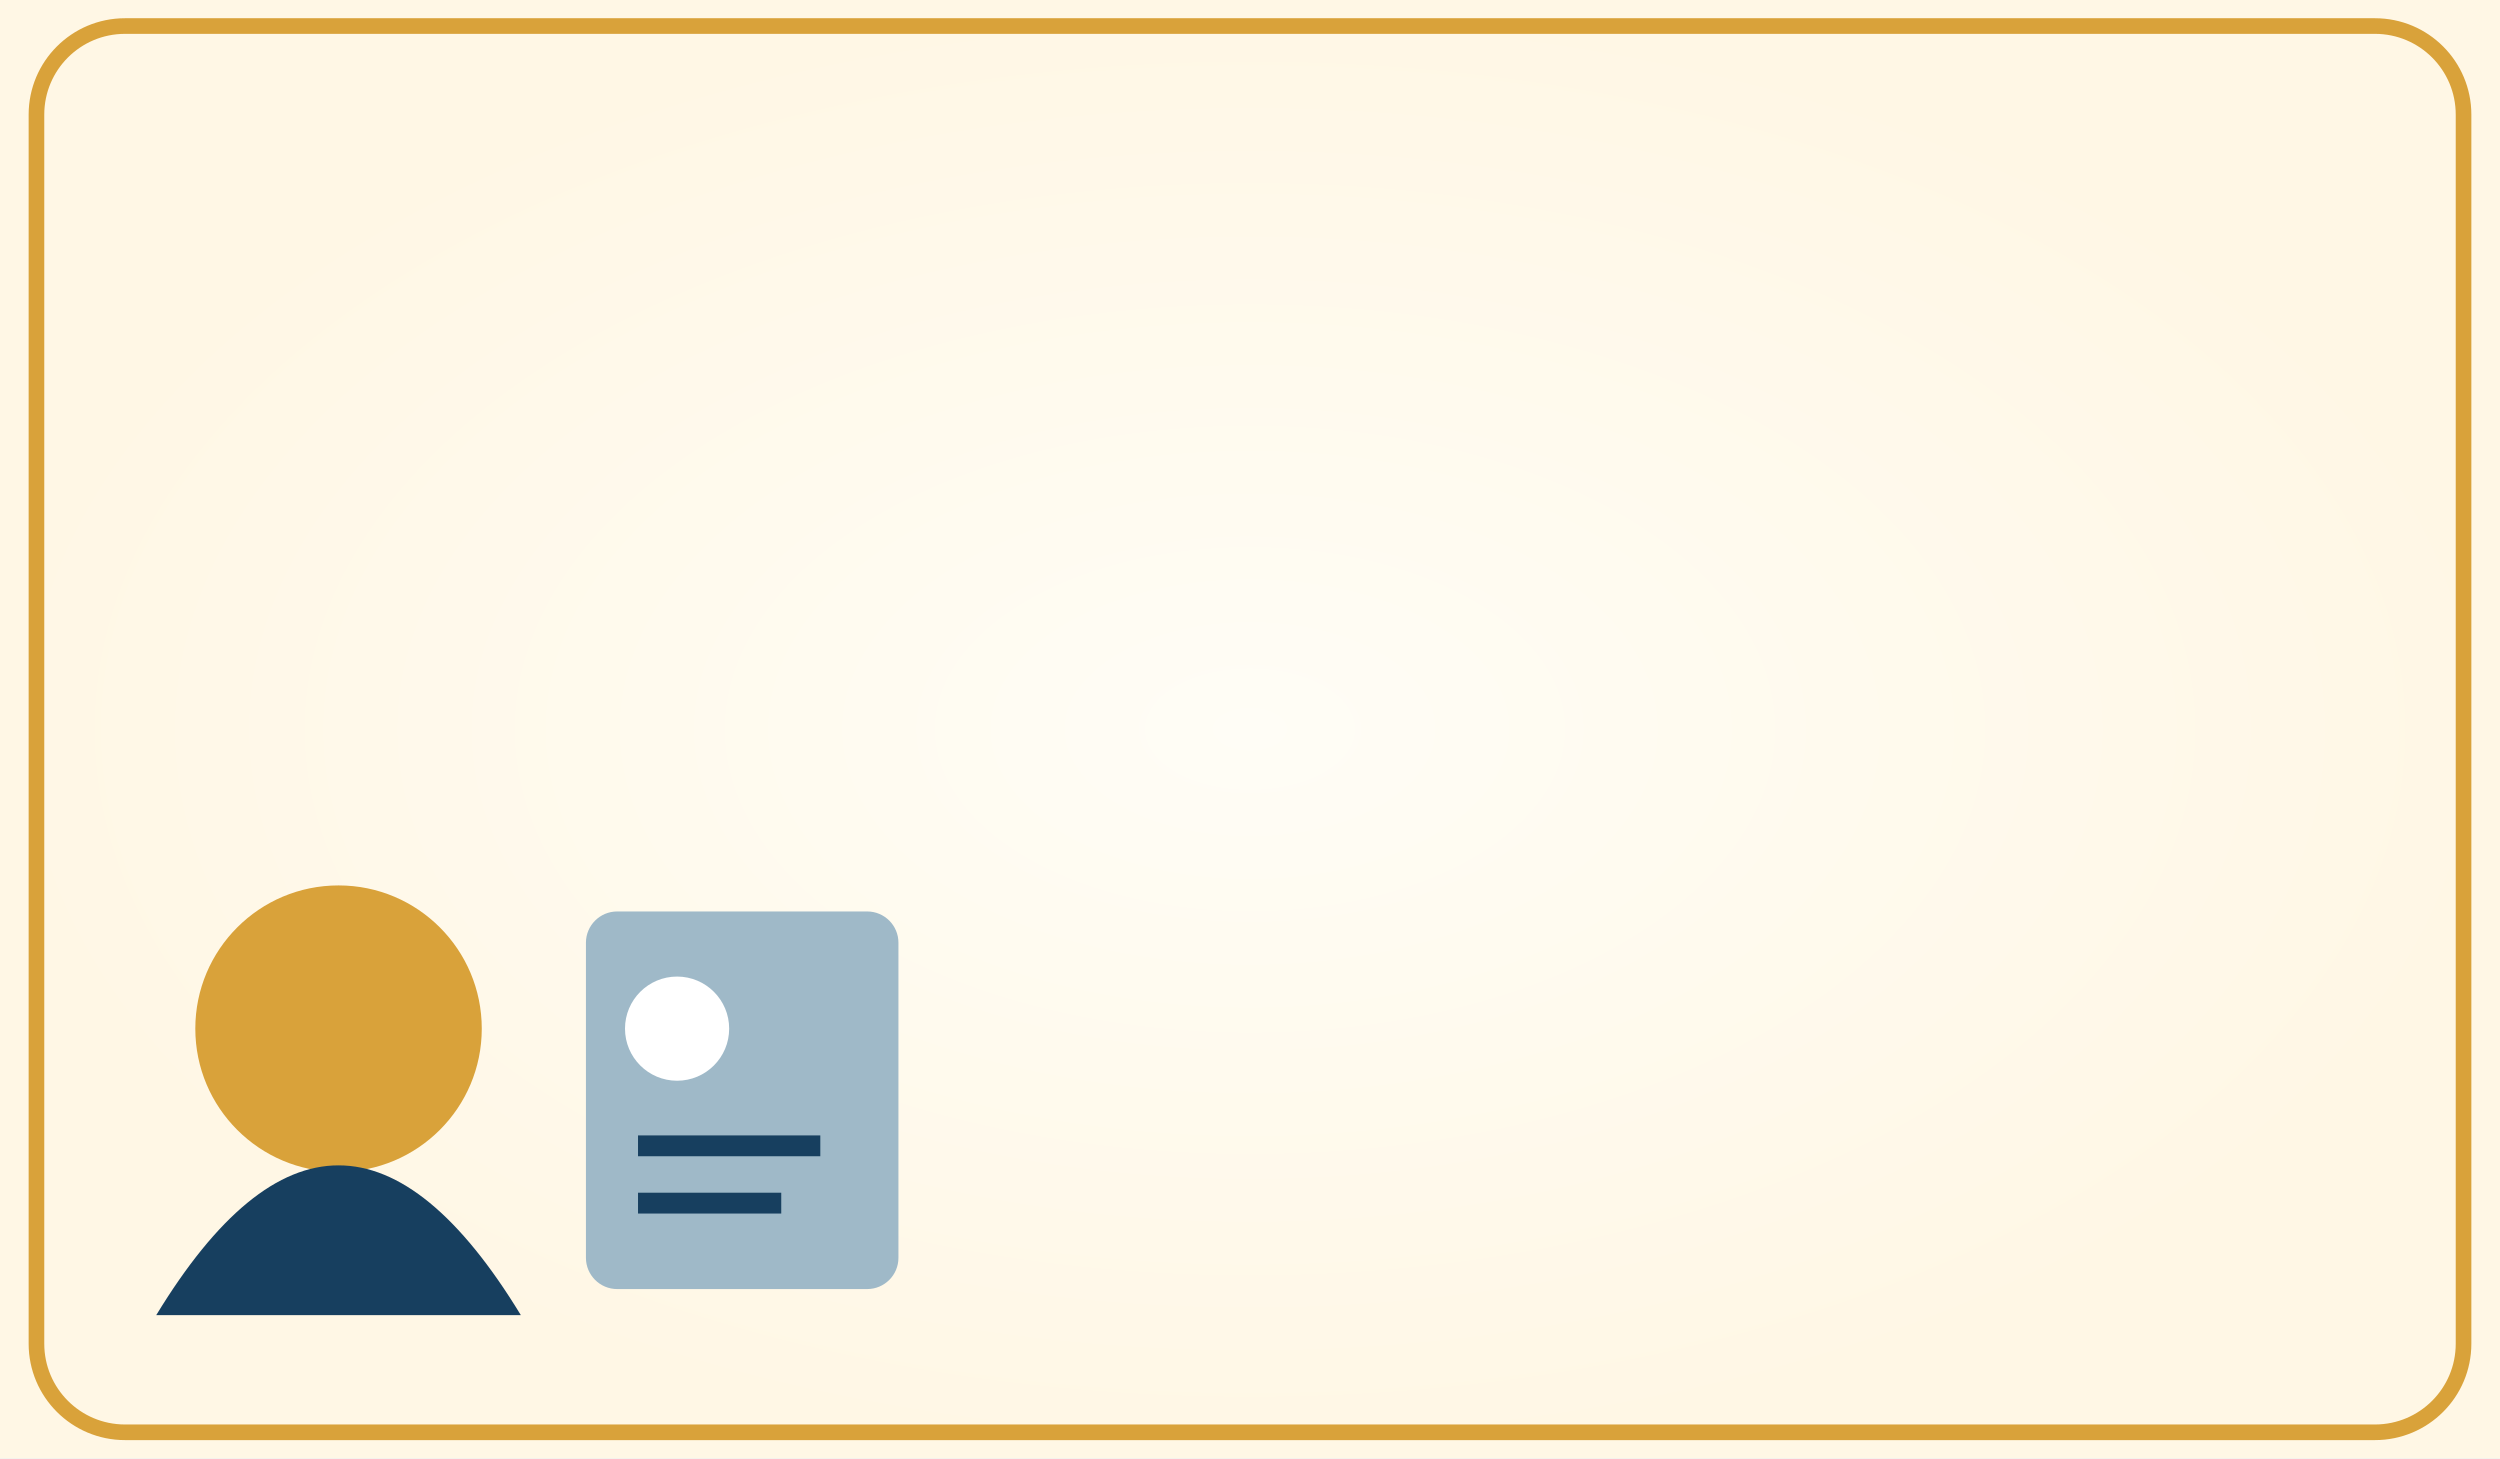
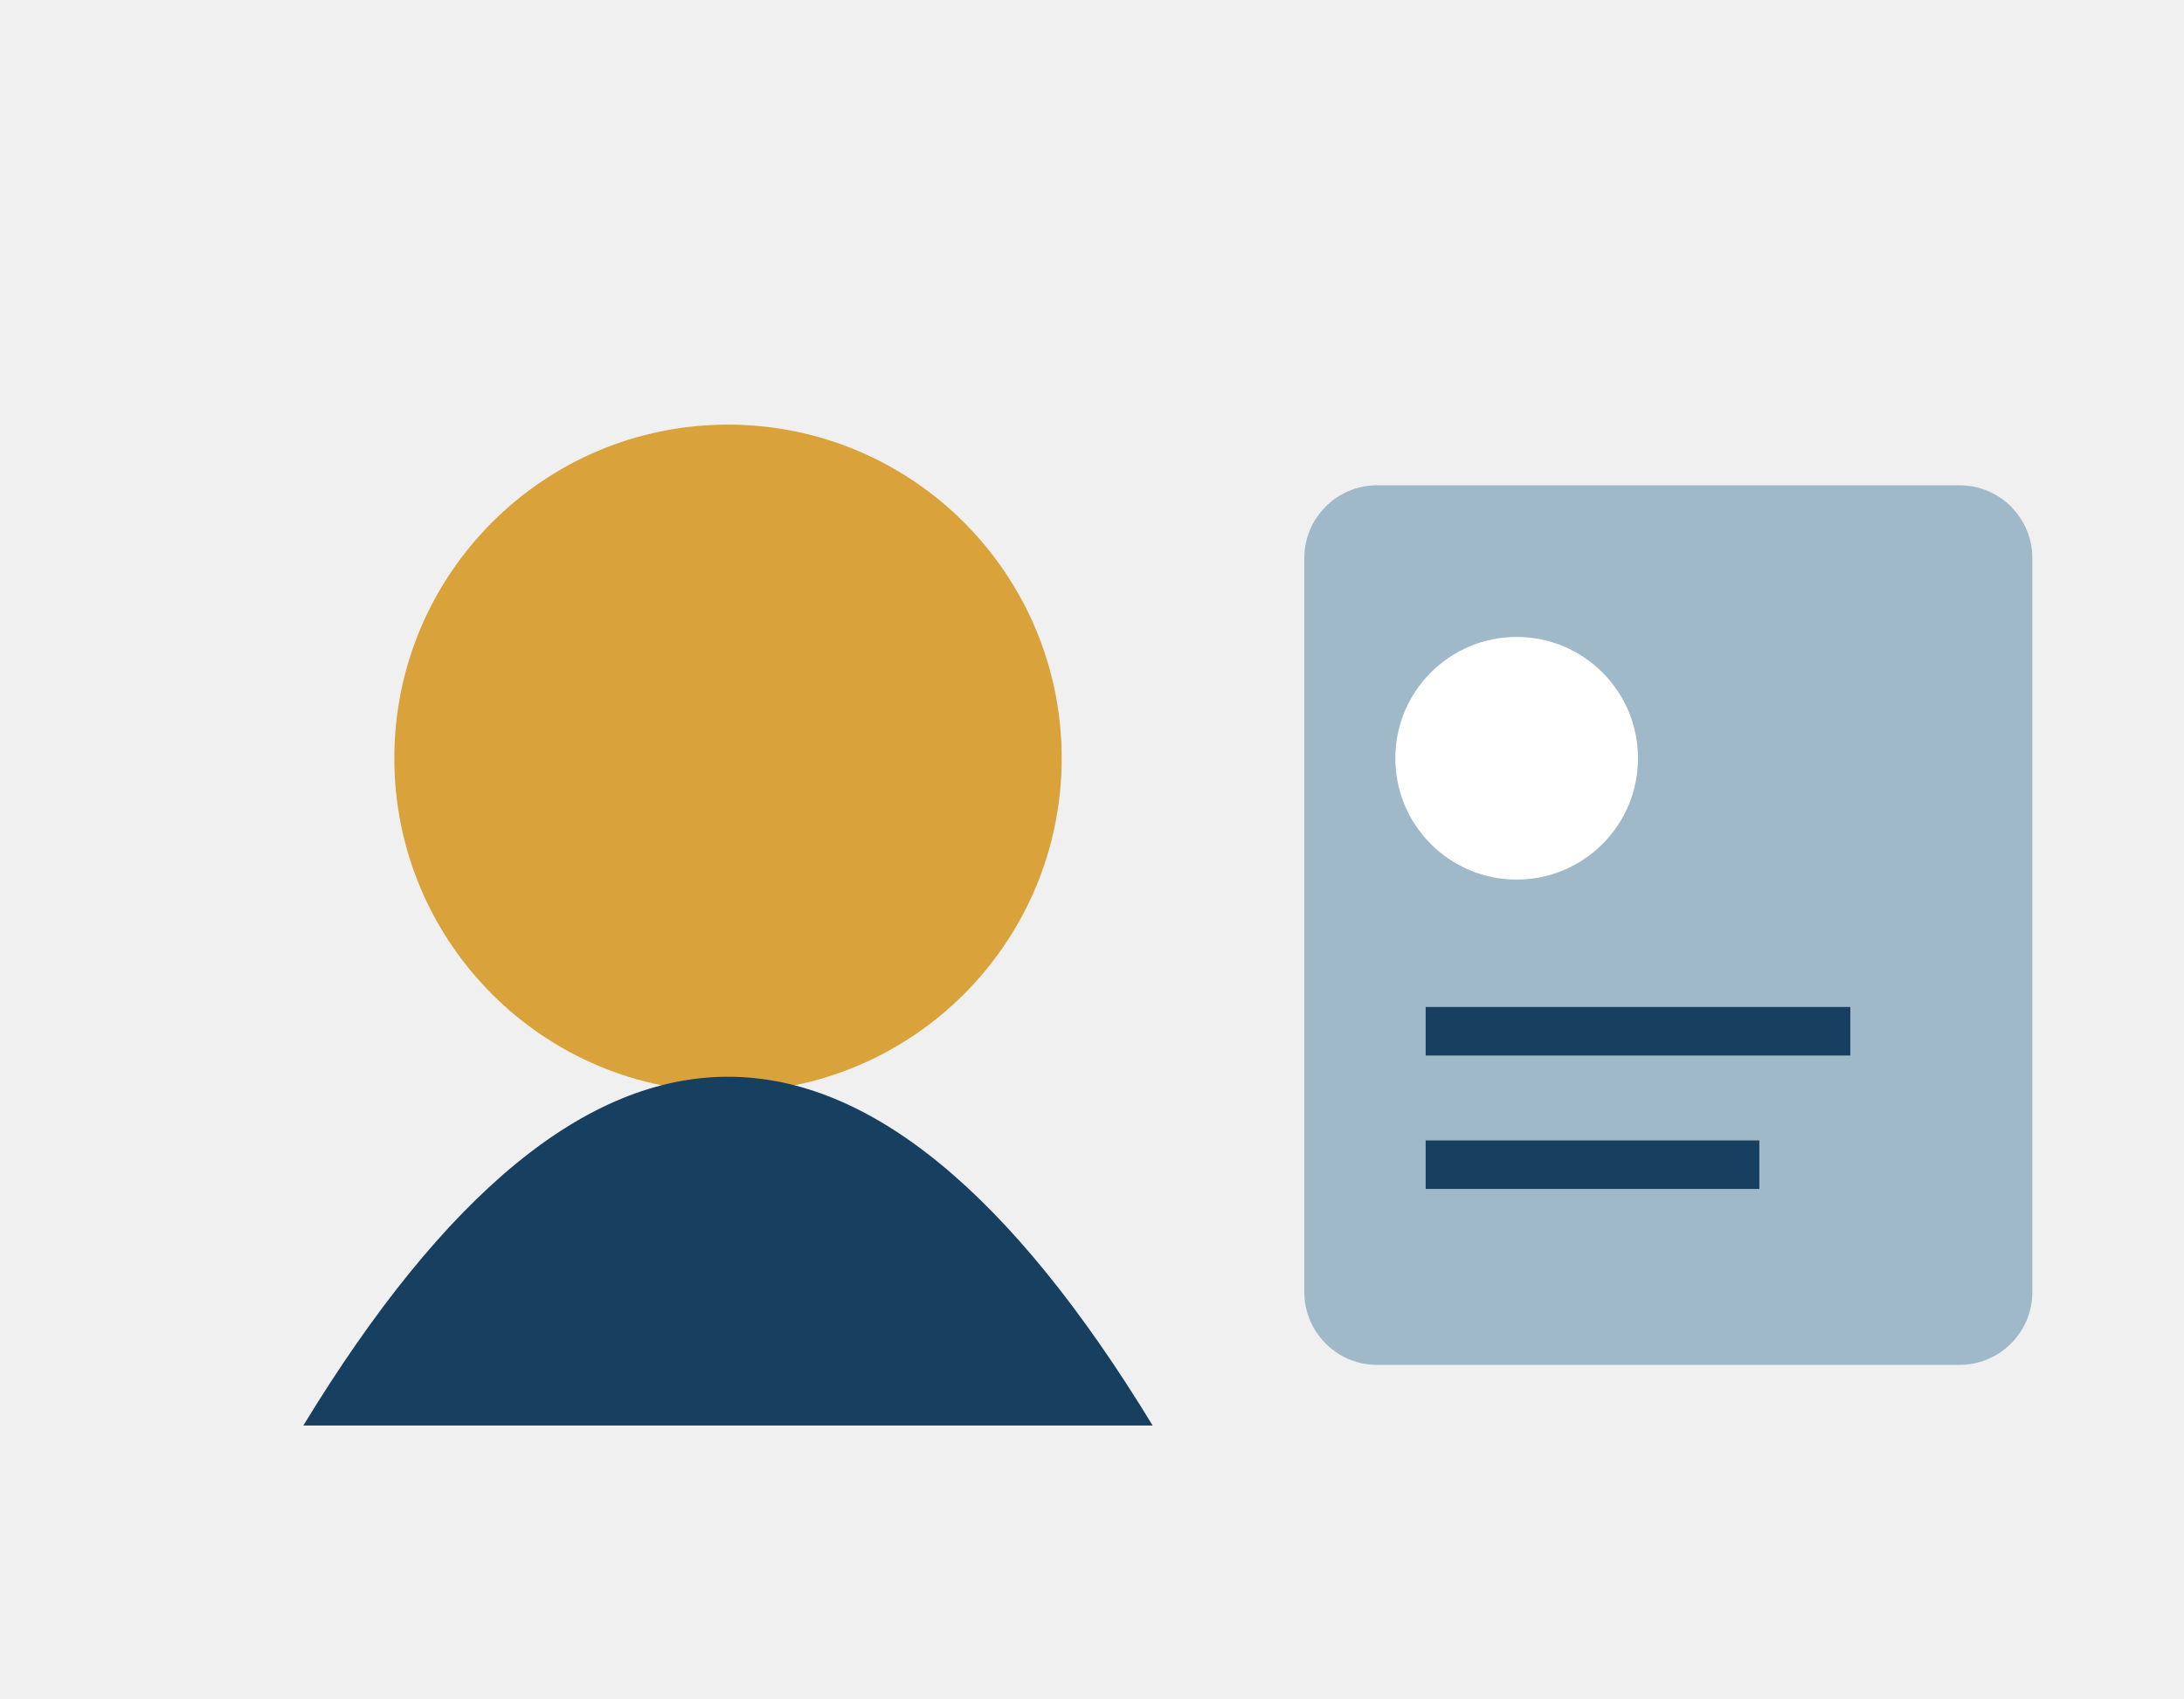
- <svg xmlns="http://www.w3.org/2000/svg" width="960" height="560" viewBox="0 0 960 560">
-   <defs>
-     <radialGradient id="bg">
-       <stop offset="0" stop-color="#fffdf6" />
-       <stop offset="1" stop-color="#fff7e5" />
-     </radialGradient>
-   </defs>
-   <rect width="960" height="560" fill="url(#bg)" />
-   <rect x="14" y="10" width="932" height="540" rx="34" fill="none" stroke="#d9a23a" stroke-width="6" />
+ <svg xmlns="http://www.w3.org/2000/svg" width="360" height="280" viewBox="20 270 340 280">
  <circle cx="130" cy="395" r="55" fill="#d9a23a" />
  <path d="M60 505q70-115 140 0" fill="#173f5f" />
  <rect x="225" y="350" width="120" height="145" rx="12" fill="#9fb9c8" />
  <circle cx="260" cy="395" r="20" fill="#fff" />
  <path d="M245 440h70M245 462h55" stroke="#173f5f" stroke-width="8" />
</svg>
